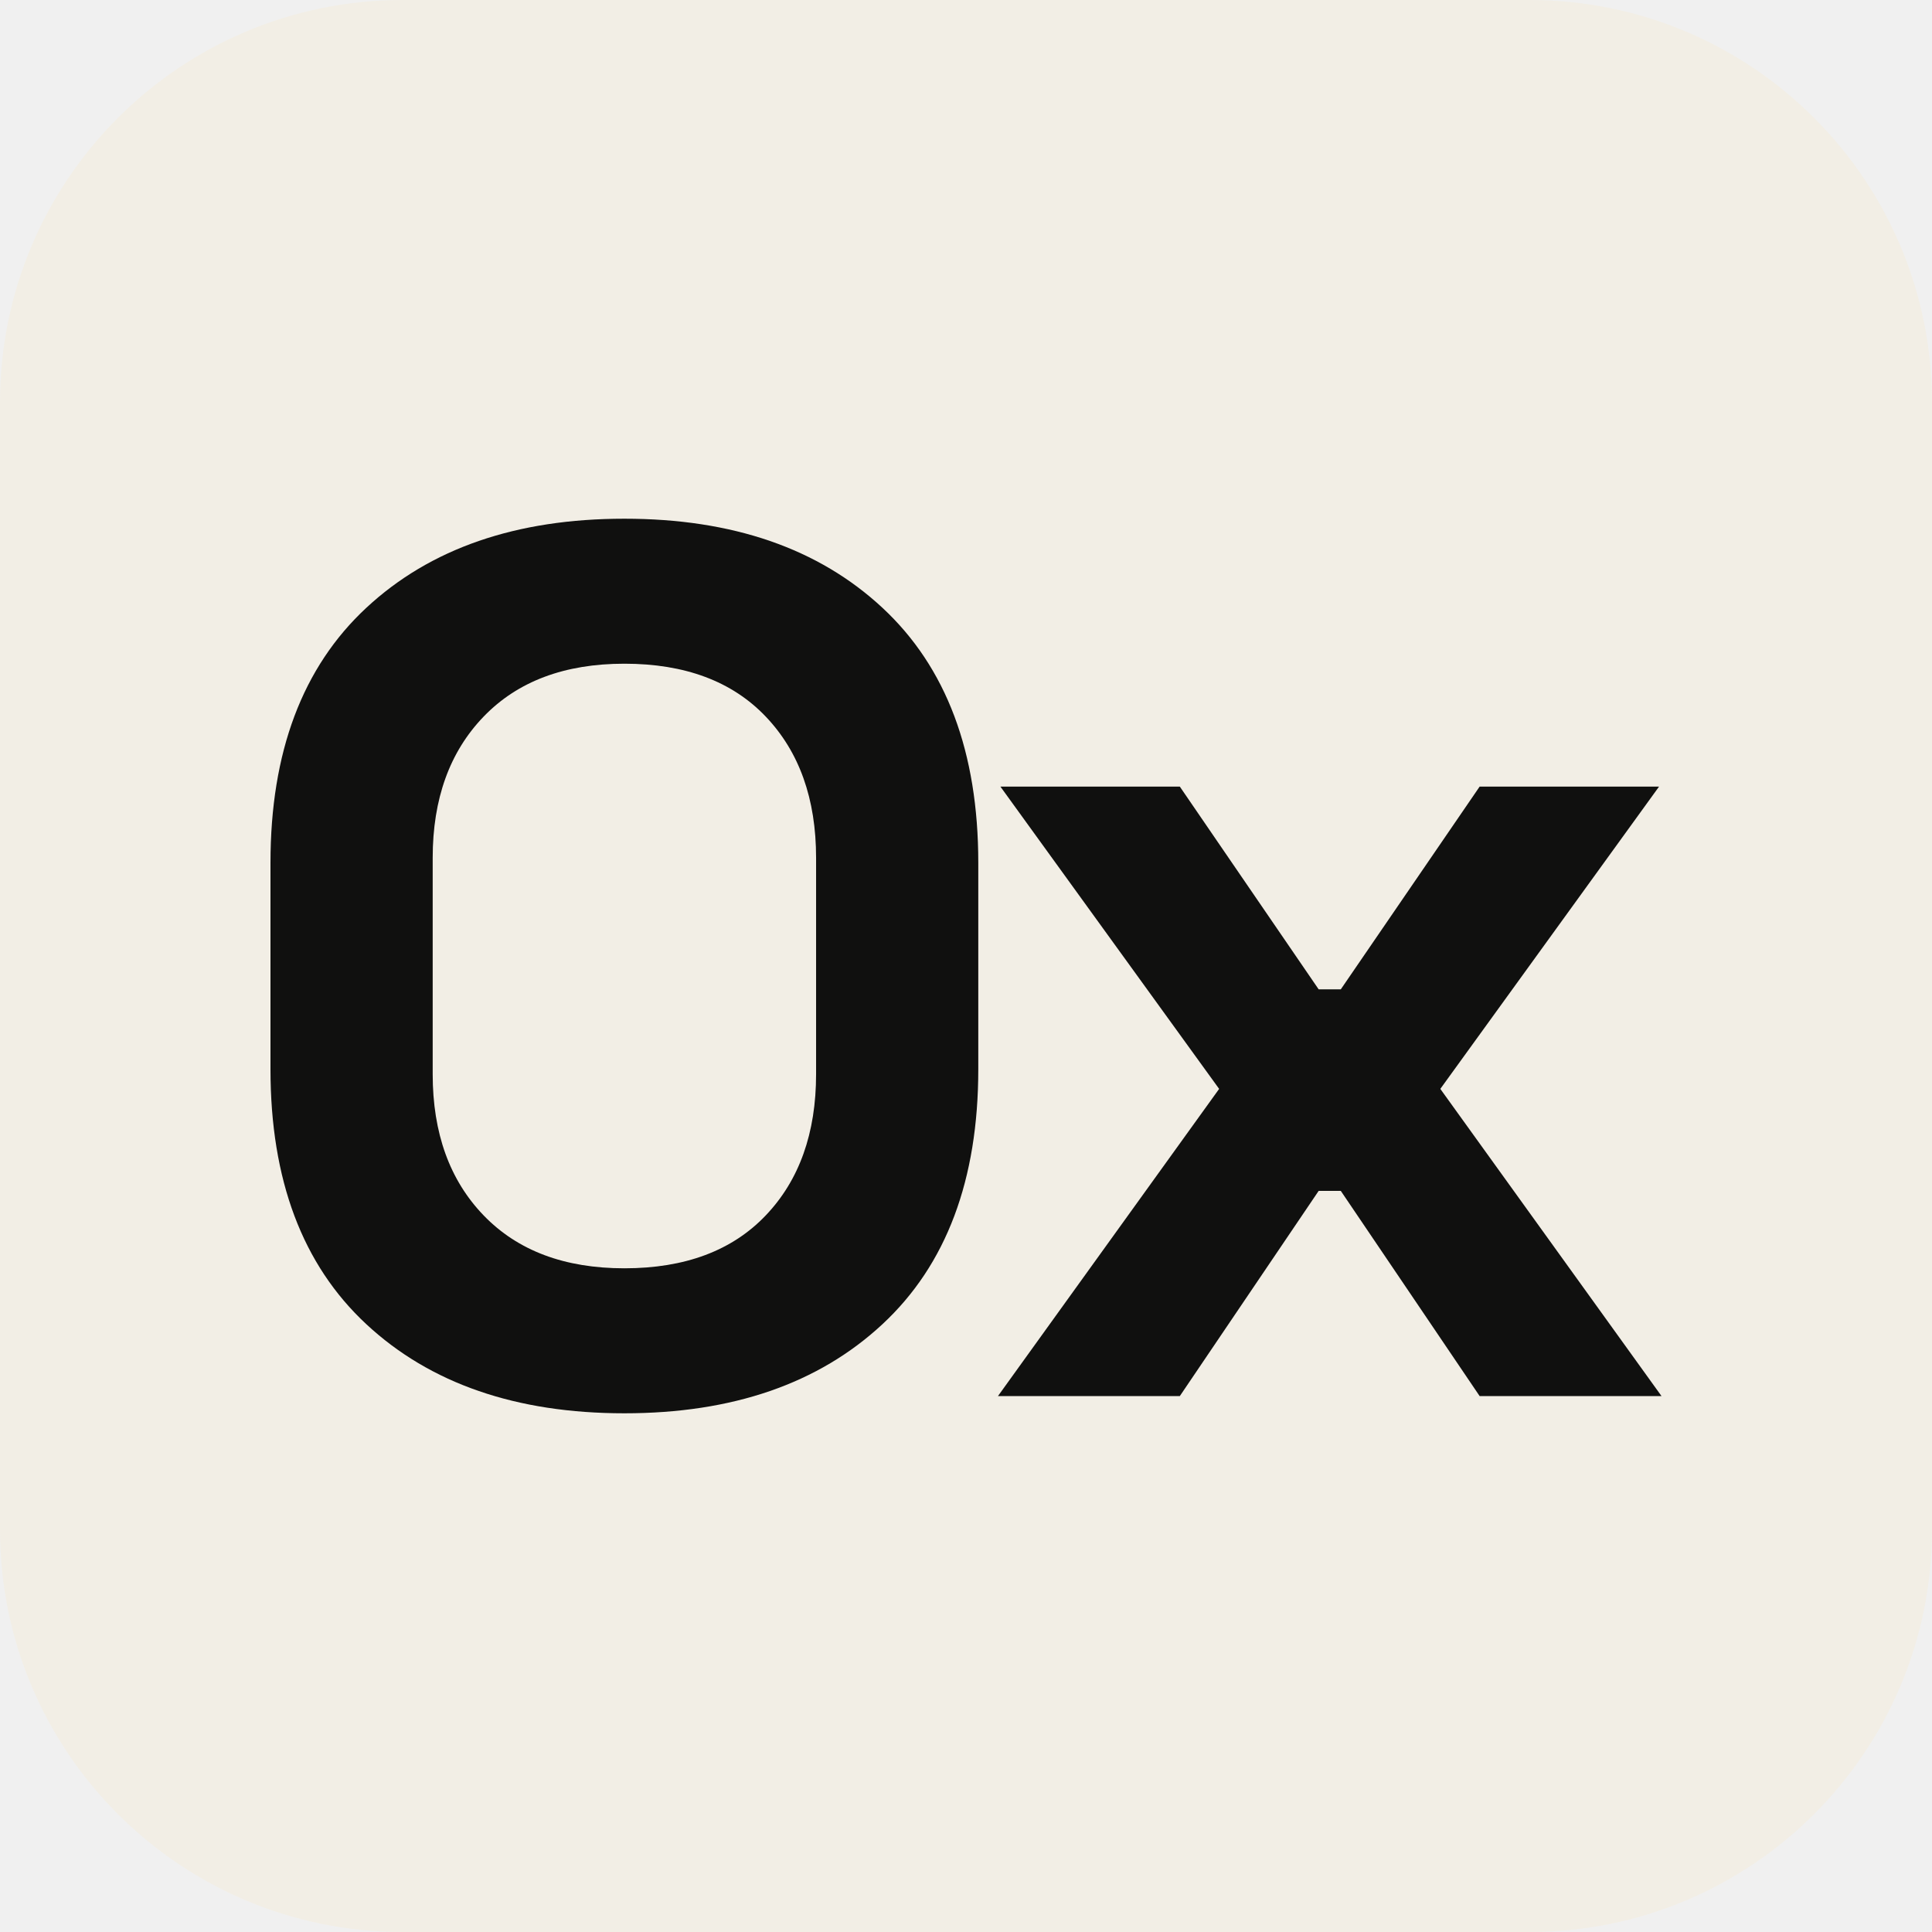
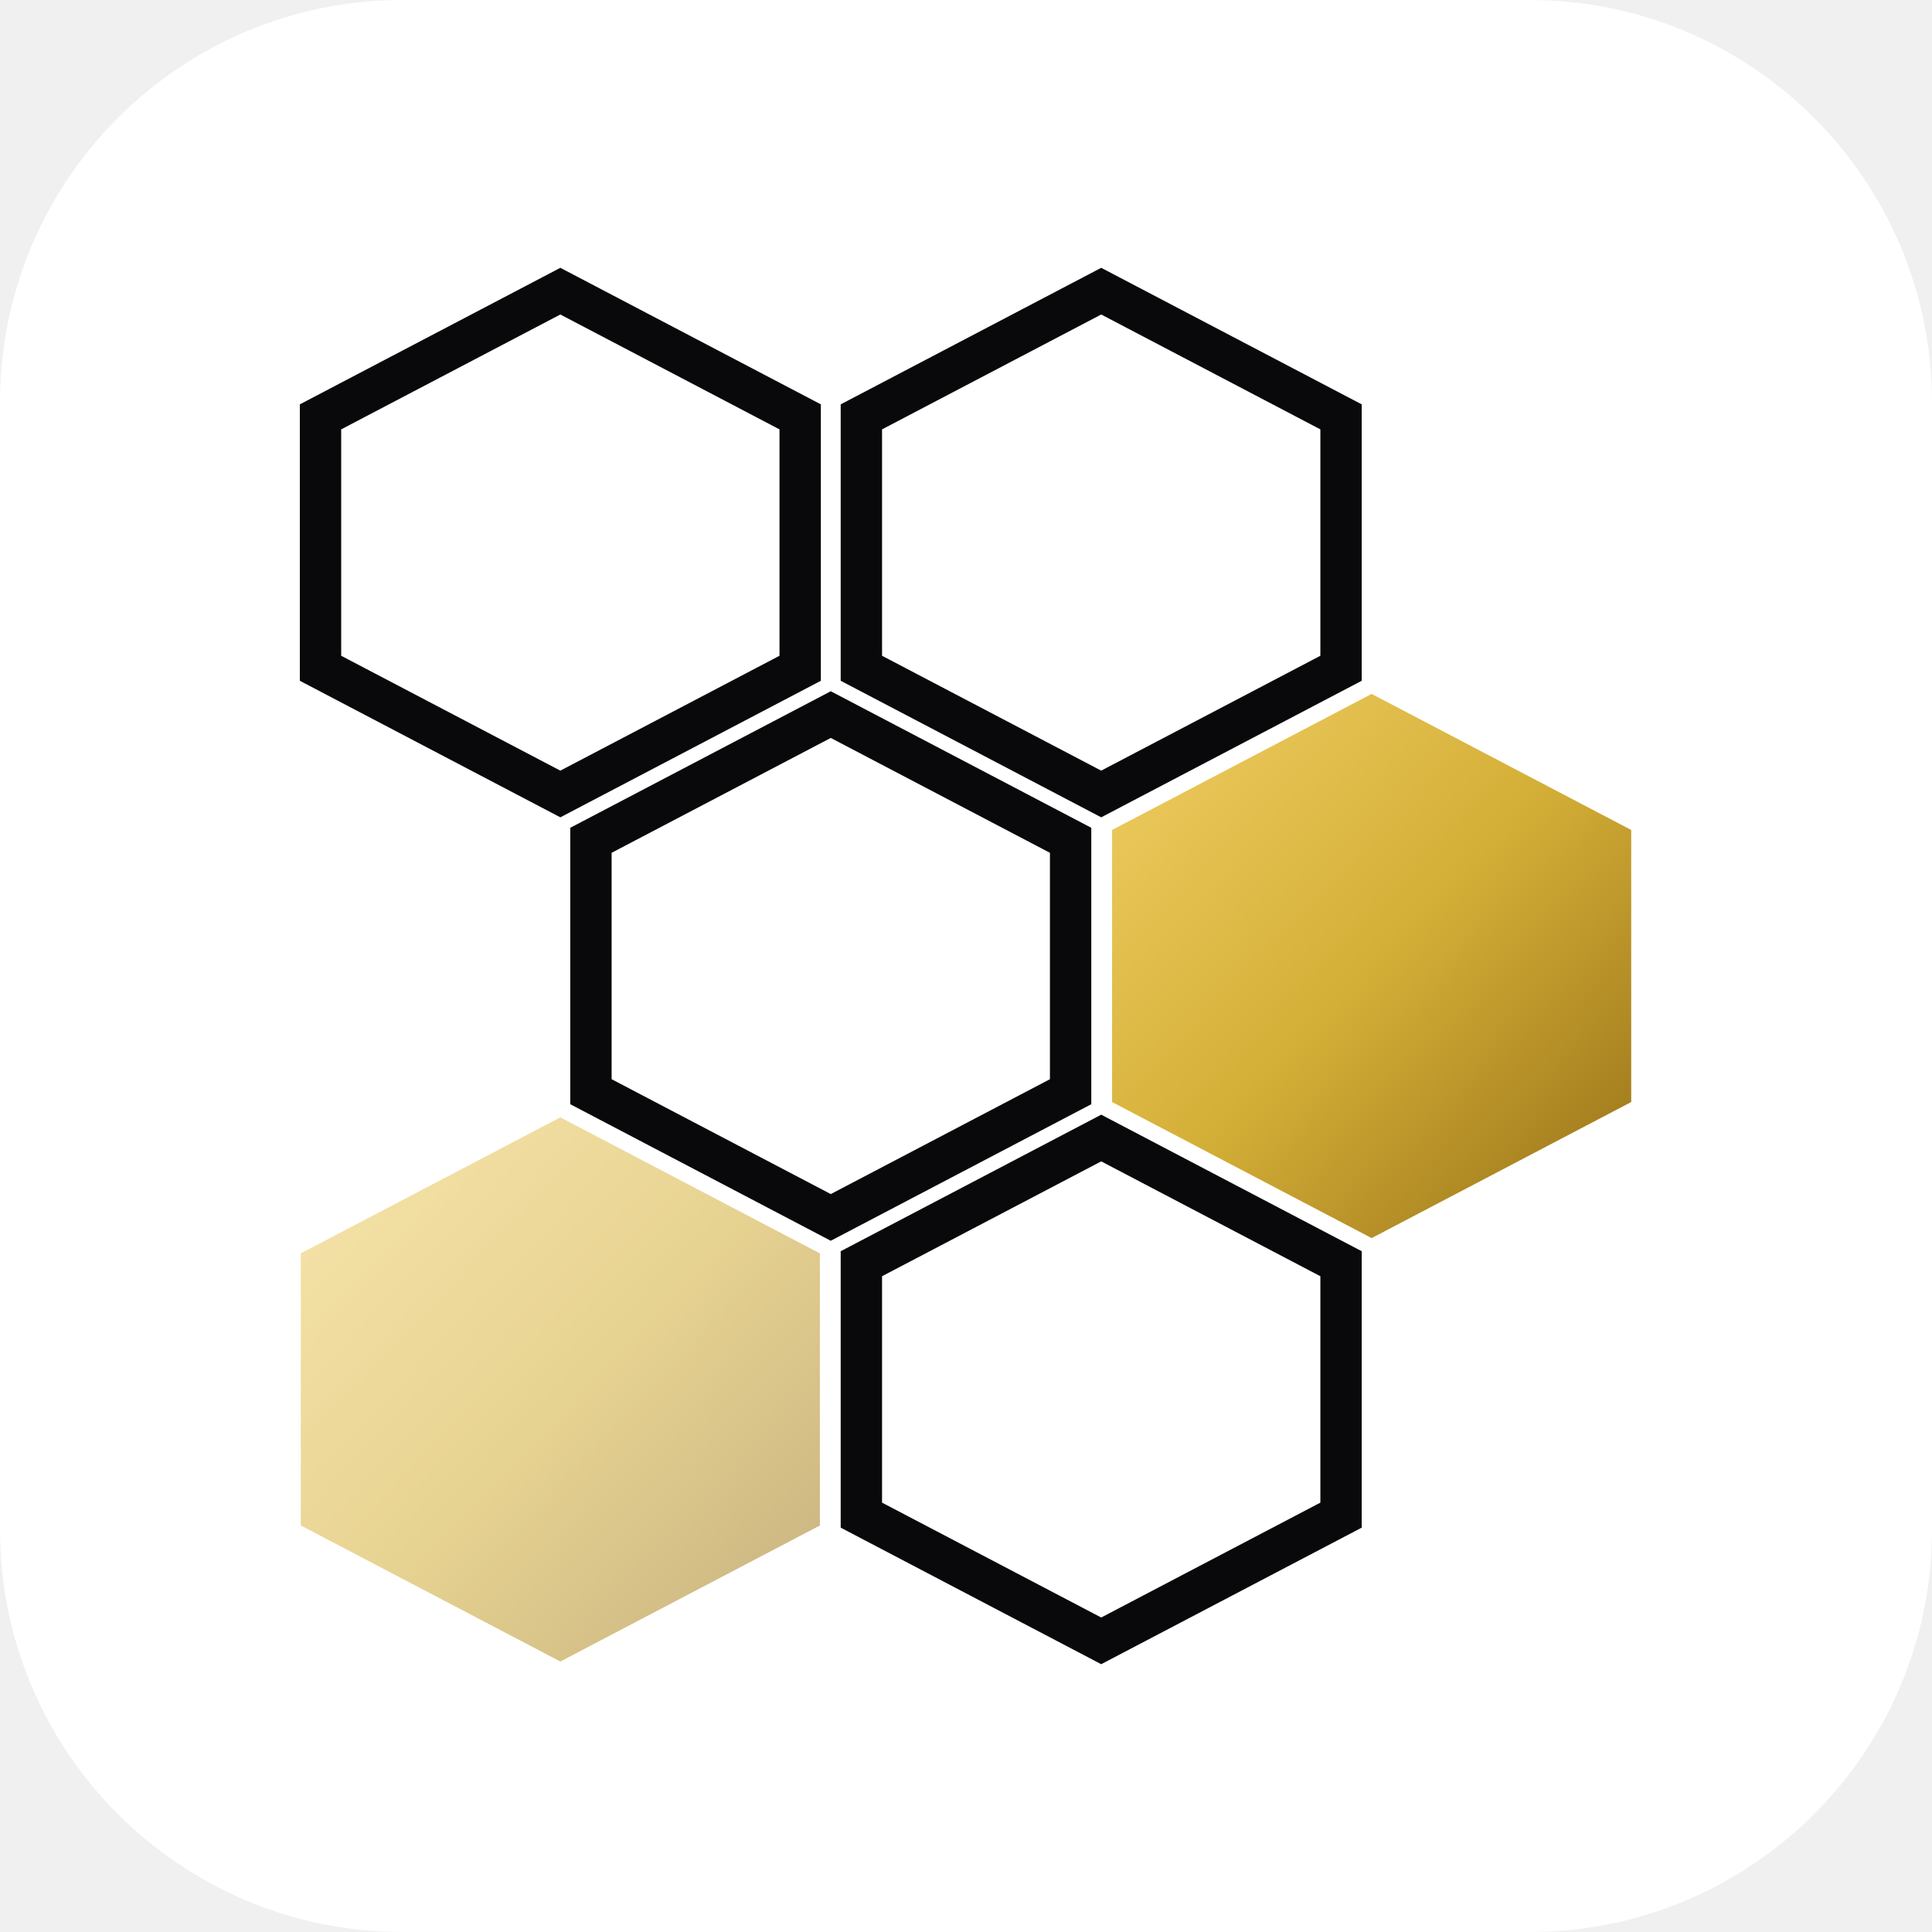
<svg xmlns="http://www.w3.org/2000/svg" width="96" height="96" viewBox="0 0 96 96" role="img" aria-label="oxagen mark">
-   <rect width="96" height="96" rx="20" fill="#F2EEE5" />
-   <g transform="translate(10.387,69.371) scale(0.46378)">
-     <path class="mark" d="M44.5 1.843Q27.121 1.843 16.852 -7.702Q6.583 -17.247 6.583 -35.021V-57.139Q6.583 -74.913 16.852 -84.458Q27.121 -94.003 44.5 -94.003Q61.879 -94.003 72.148 -84.458Q82.417 -74.913 82.417 -57.139V-35.021Q82.417 -17.247 72.148 -7.702Q61.879 1.843 44.5 1.843ZM44.5 -13.692Q54.243 -13.692 59.641 -19.354Q65.039 -25.015 65.039 -34.494V-57.666Q65.039 -67.145 59.641 -72.806Q54.243 -78.468 44.5 -78.468Q34.889 -78.468 29.425 -72.806Q23.962 -67.145 23.962 -57.666V-34.494Q23.962 -25.015 29.425 -19.354Q34.889 -13.692 44.5 -13.692Z M84.524 0 108.222 -32.914 84.787 -65.302H104.009L118.886 -43.578H121.256L136.133 -65.302H155.355L131.92 -32.914L155.619 0H136.133L121.256 -21.987H118.886L104.009 0Z" fill="#10100F" />
+   <defs>
+     <linearGradient id="metal-oxagen-tl" x1="0" y1="0" x2="1" y2="1">
+       <stop offset="0" stop-color="#F1CE65" />
+       <stop offset="0.5" stop-color="#D4AF37" />
+       <stop offset="1" stop-color="#977017" />
+     </linearGradient>
+   </defs>
+   <rect width="96" height="96" rx="20" fill="#FFFFFF" />
+   <g transform="translate(27.843,26.960) scale(2.0547)">
+     <g data-mark="hive">
+       <path d="M0.000 -6.080L5.800 -3.040L5.800 3.040L0.000 6.080L-5.800 3.040L-5.800 -3.040Z" fill="none" stroke="#09090B" stroke-width="1" stroke-linejoin="miter" />
+       <path d="M13.080 -6.080L18.880 -3.040L18.880 3.040L13.080 6.080L7.280 3.040L7.280 -3.040Z" fill="none" stroke="#09090B" stroke-width="1" stroke-linejoin="miter" />
+       <path d="M6.540 4.160L12.340 7.200L12.340 13.280L6.540 16.320L0.740 13.280L0.740 7.200Z" fill="none" stroke="#09090B" stroke-width="1" stroke-linejoin="miter" />
+       <path d="M19.620 3.660L25.897 6.950L25.897 13.530L19.620 16.820L13.343 13.530L13.343 6.950Z" fill="url(#metal-oxagen-tl)" />
+       <path d="M0.000 13.900L6.277 17.190L6.277 23.770L0.000 27.060L-6.277 23.770L-6.277 17.190Z" fill="url(#metal-oxagen-tl)" opacity="0.55" />
+       <path d="M13.080 14.400L18.880 17.440L18.880 23.520L13.080 26.560L7.280 23.520L7.280 17.440Z" fill="none" stroke="#09090B" stroke-width="1" stroke-linejoin="miter" />
+     </g>
  </g>
</svg>
